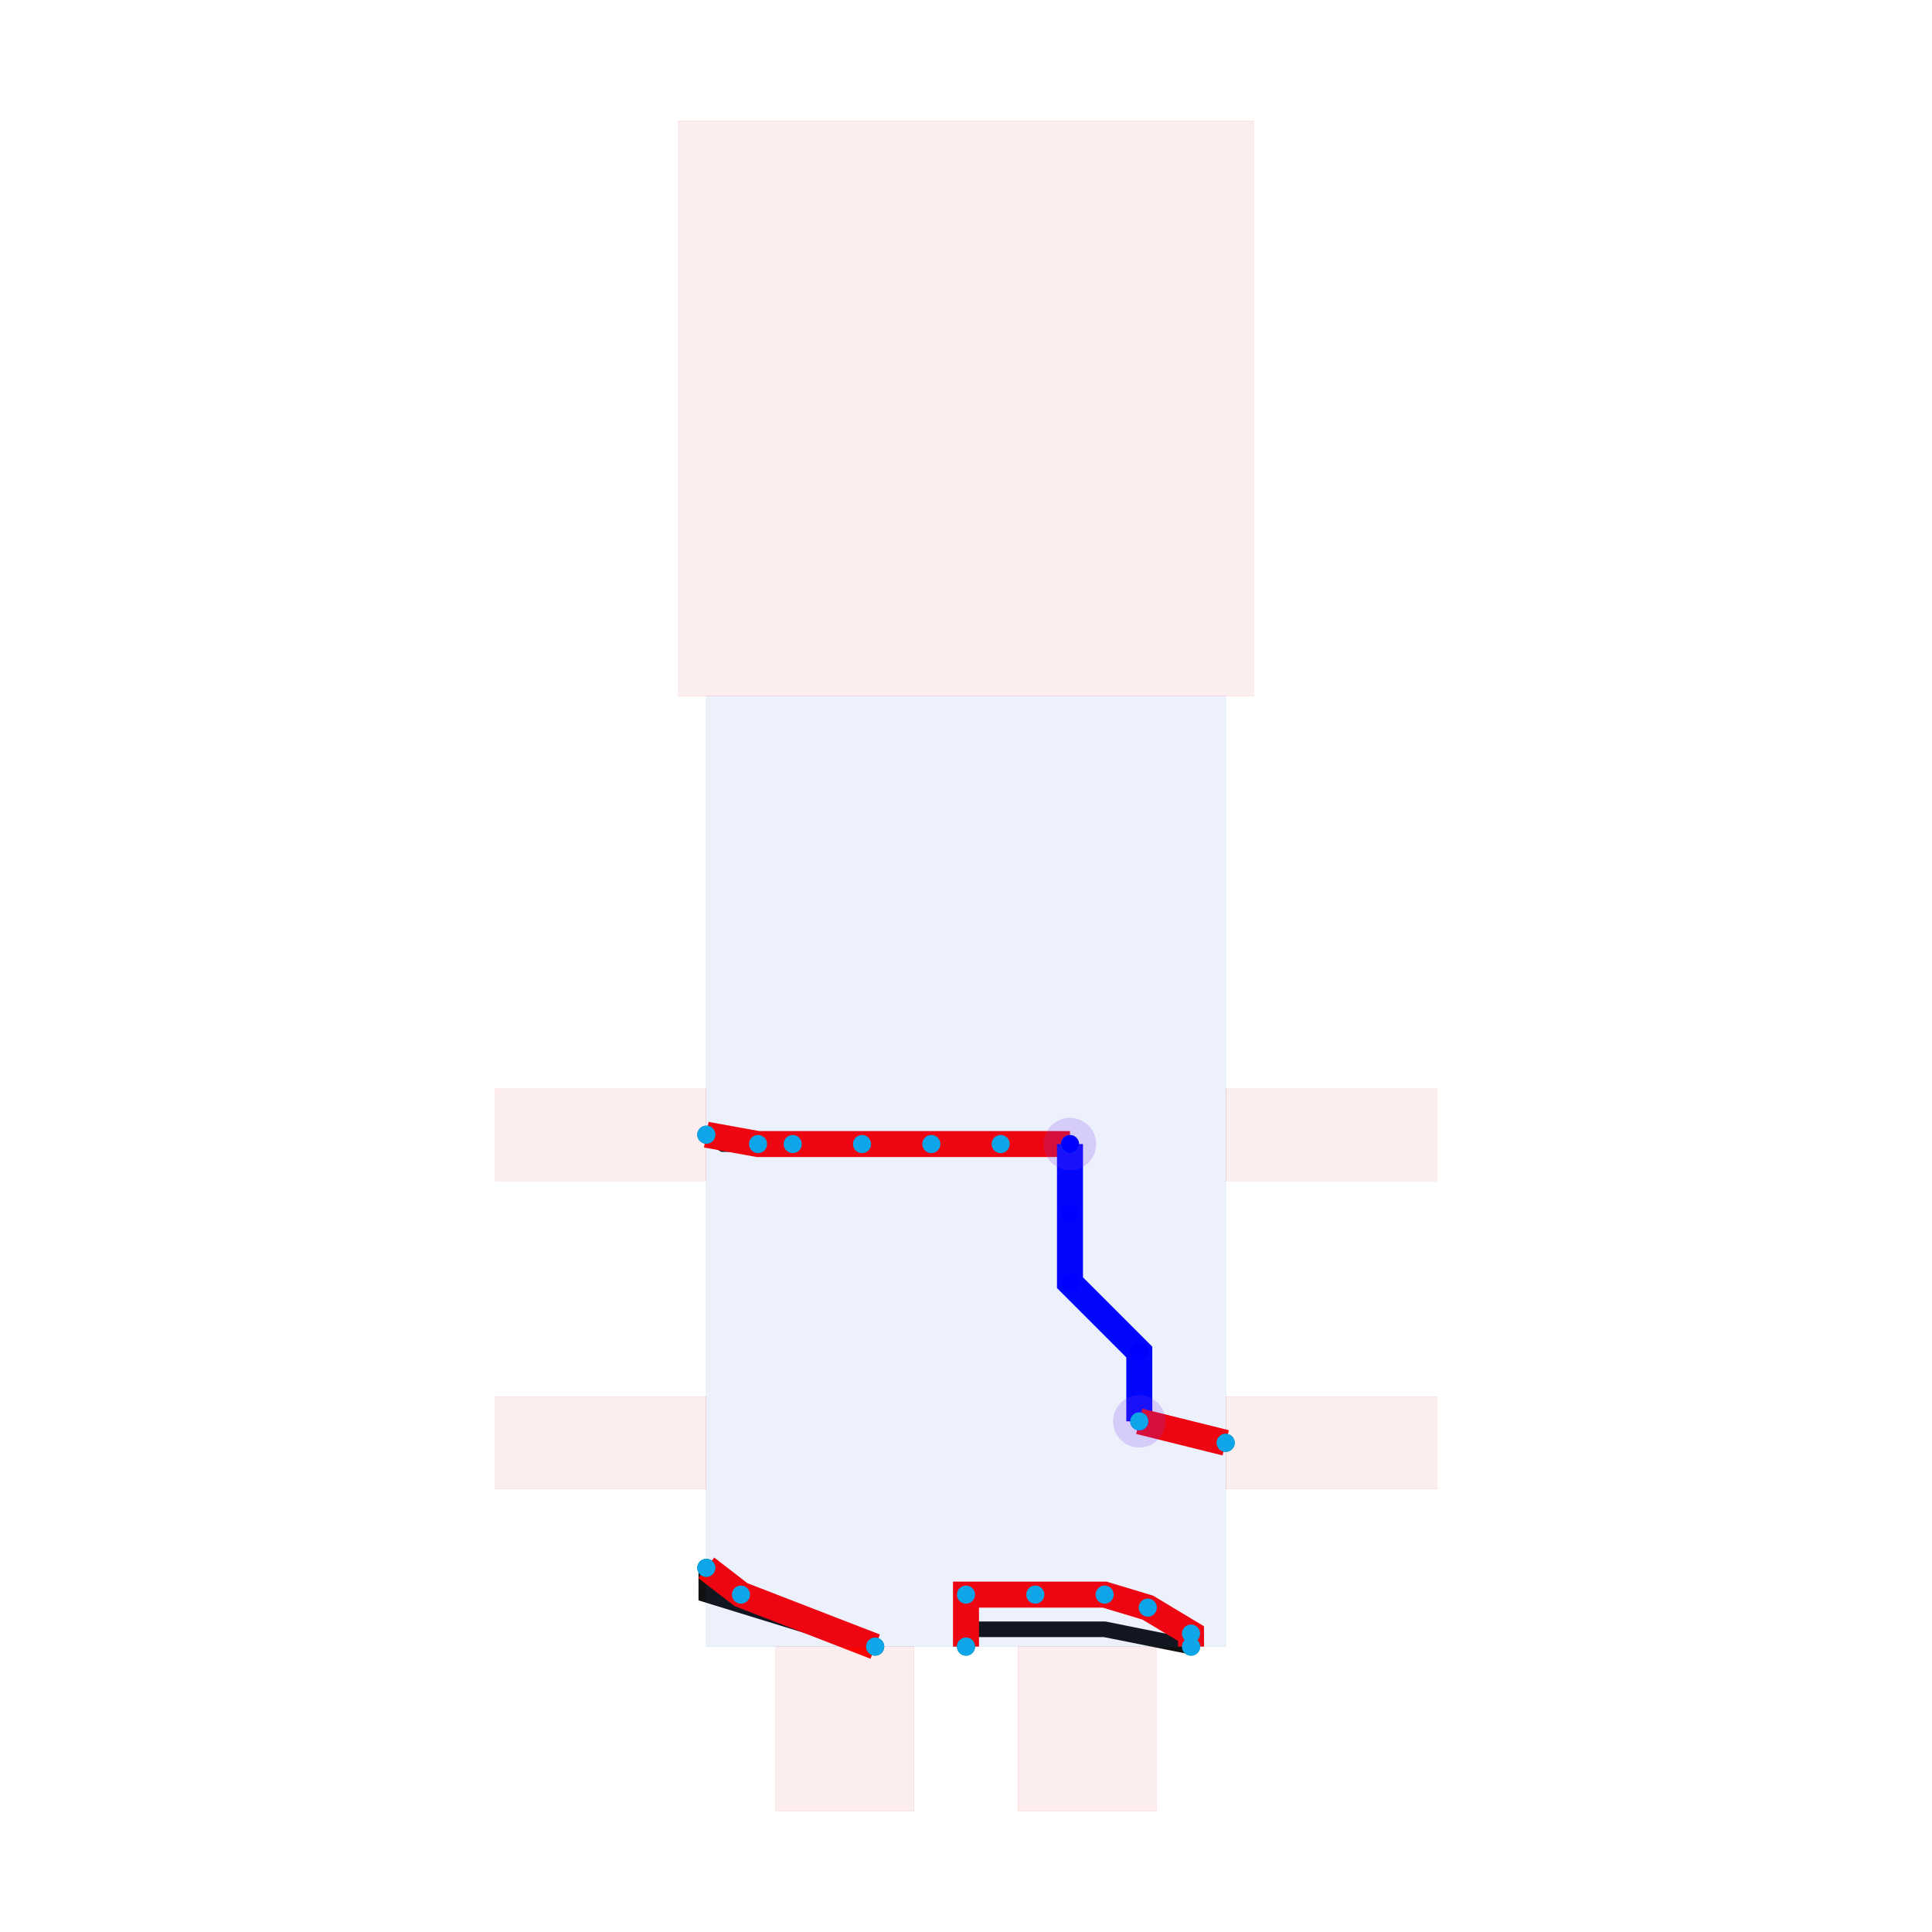
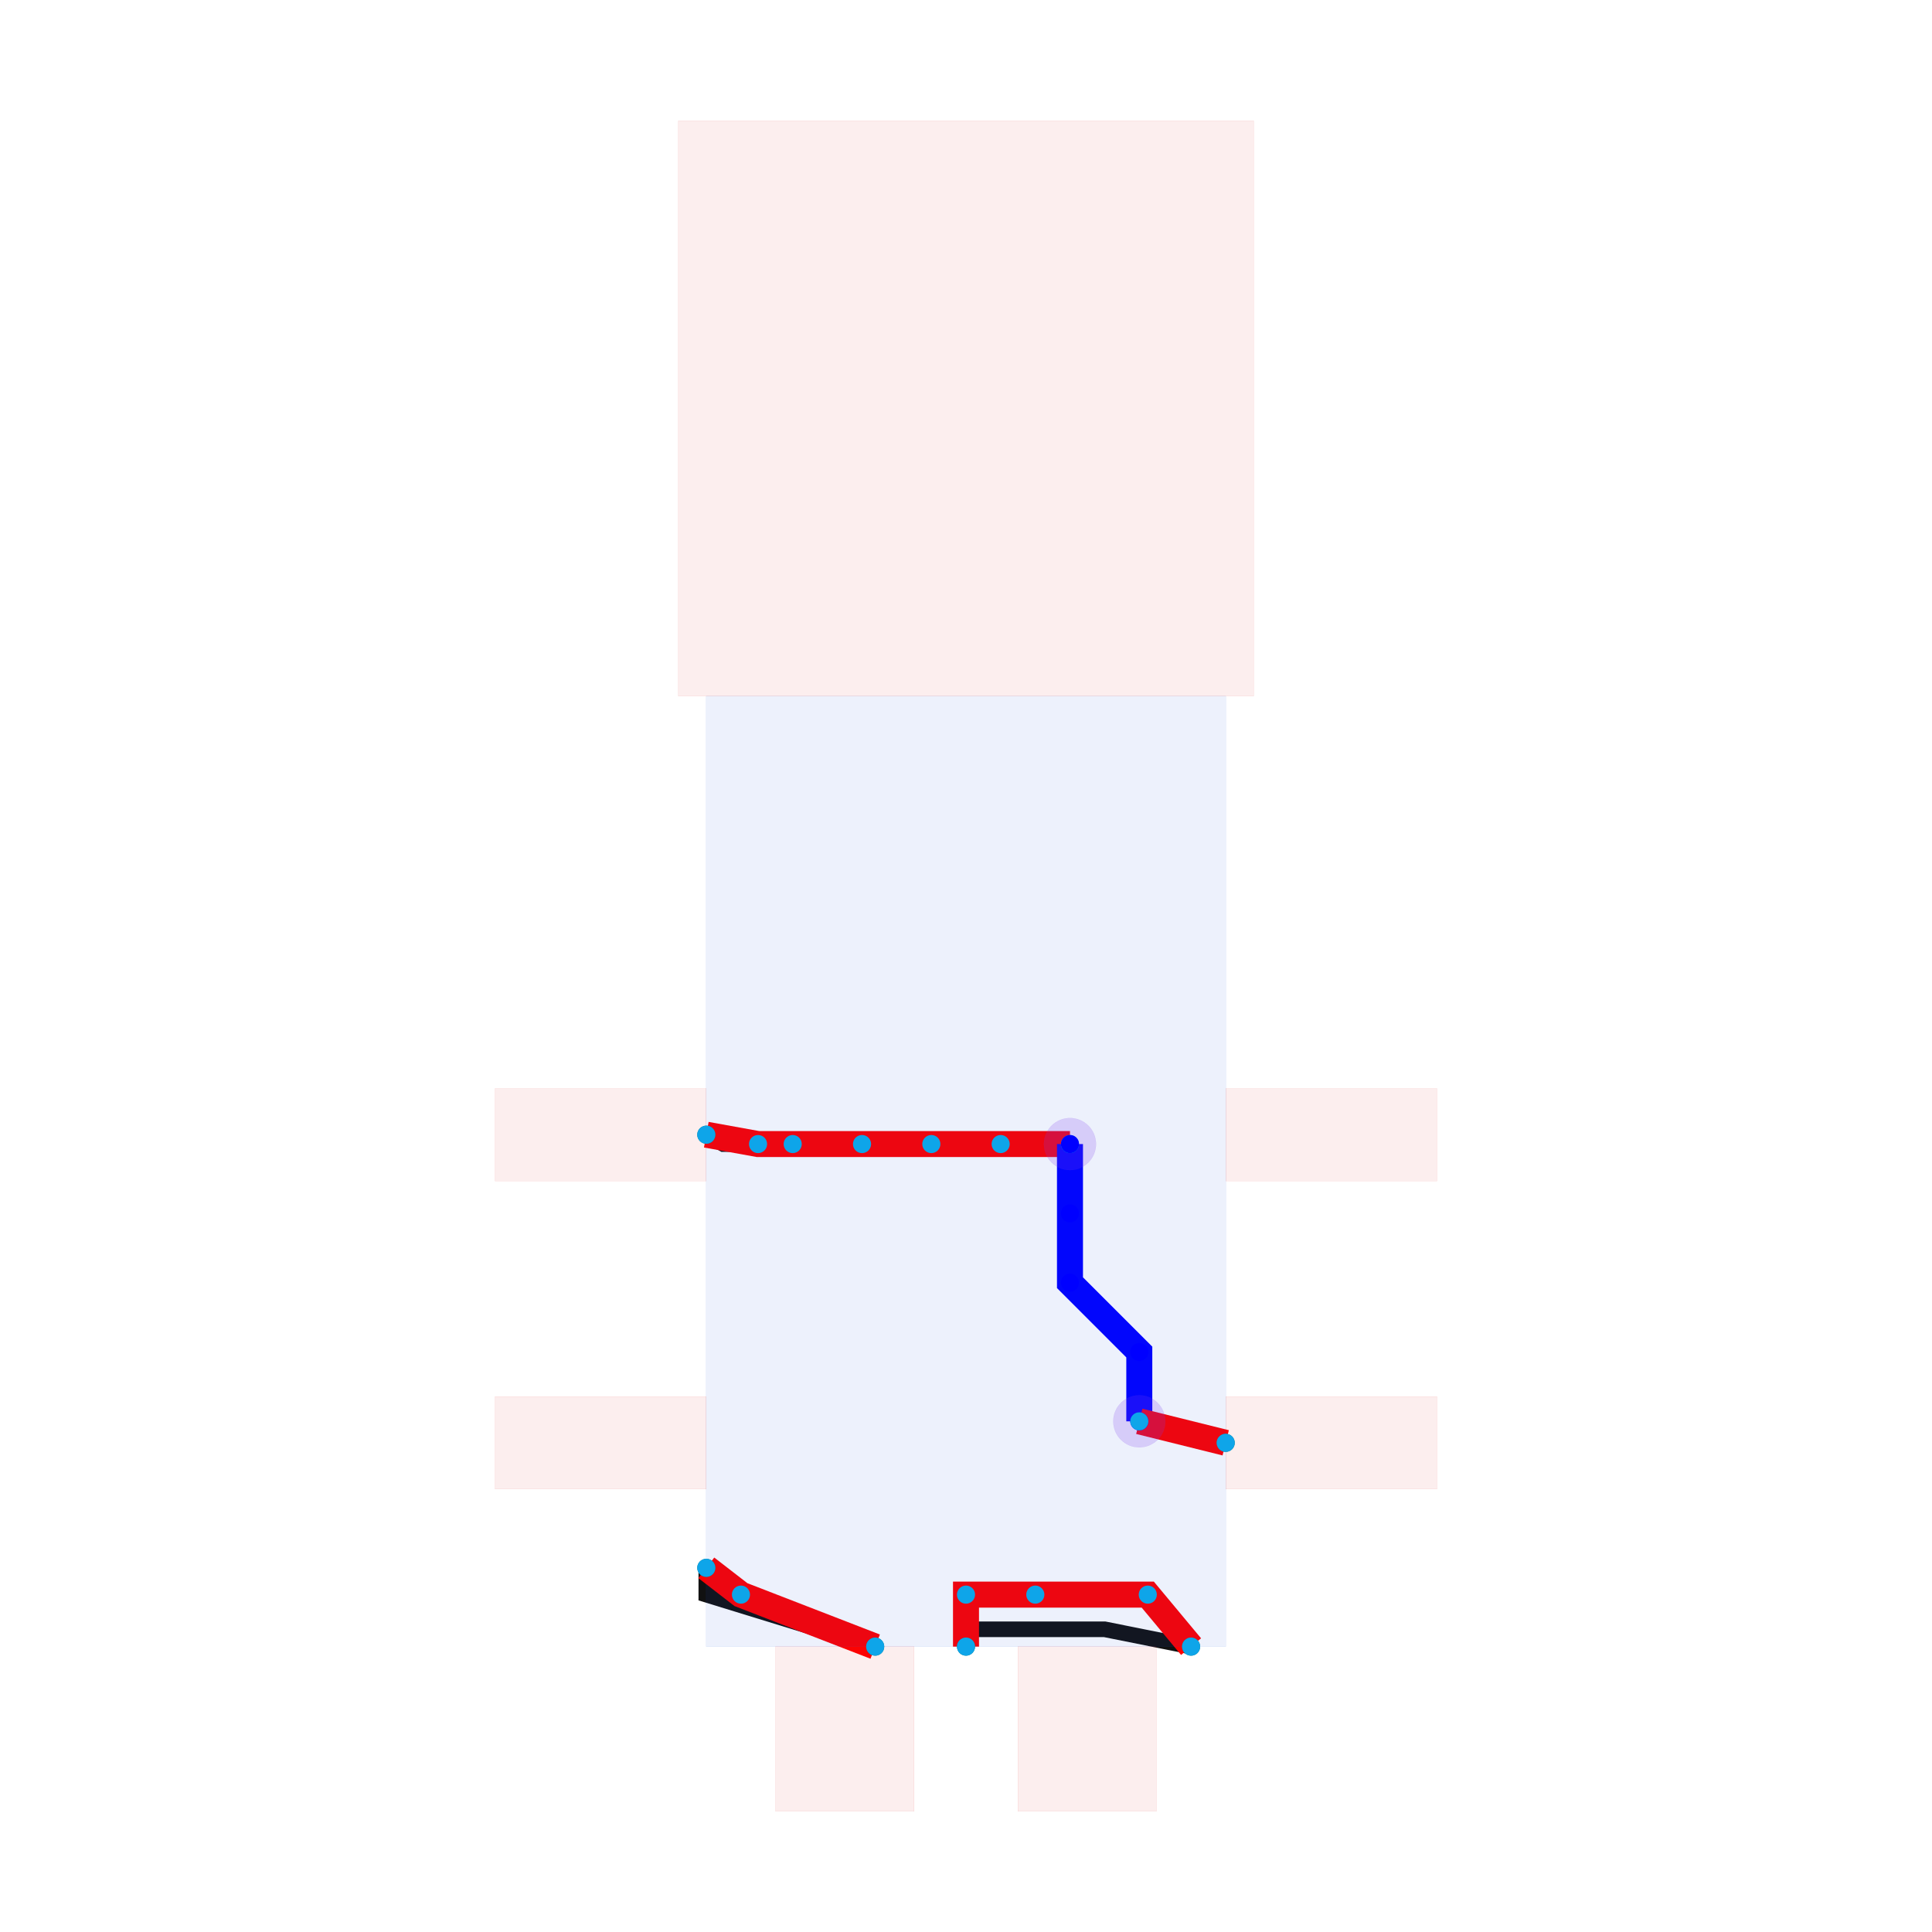
<svg xmlns="http://www.w3.org/2000/svg" width="640" height="640" viewBox="0 0 640 640">
  <rect width="100%" height="100%" fill="white" />
  <g>
    <polyline data-points="-1.1102230246251565e-16,-2.7 0,-2.6 0.4,-2.6 0.8,-2.6 1.2988000000000004,-2.7" data-type="line" data-label="original:source_trace_0__source_trace_5_mst1" points="320,545.464 320,539.723 342.963,539.723 365.925,539.723 394.56,545.464" fill="none" stroke="#111111" stroke-width="5.167" />
  </g>
  <g>
    <polyline data-points="-1.4986,-2.24535 -1.4986,-2.4000000000000004 -0.5240000000000001,-2.7" data-type="line" data-label="original:source_trace_0__source_trace_5_mst0" points="233.971,519.364 233.971,528.242 289.919,545.464" fill="none" stroke="#111111" stroke-width="5.167" />
  </g>
  <g>
    <polyline data-points="-1.4986,0.2540000000000002 -1.4000000000000001,0.2 -1,0.2 -0.6,0.2 -0.19999999999999996,0.2 0.20000000000000007,0.2 0.6000000000000001,0.2" data-type="line" data-label="original:source_net_1" points="233.971,375.885 239.631,378.985 262.594,378.985 285.556,378.985 308.519,378.985 331.481,378.985 354.444,378.985" fill="none" stroke="#111111" stroke-width="5.167" />
  </g>
  <g>
    <polyline data-points="0.6000000000000001,0.2 0.6000000000000001,0.2 0.6000000000000001,-0.2 0.6000000000000001,-0.6000000000000001 1,-1 1,-1.4" data-type="line" data-label="original:source_net_1" points="354.444,378.985 354.444,378.985 354.444,401.948 354.444,424.91 377.406,447.873 377.406,470.835" fill="none" stroke="#111111" stroke-width="5.167" />
  </g>
  <g>
    <polyline data-points="1,-1.4 1,-1.4 1.4986000000000004,-1.5240000000000002" data-type="line" data-label="original:source_net_1" points="377.406,470.835 377.406,470.835 406.029,477.954" fill="none" stroke="#111111" stroke-width="5.167" />
  </g>
  <g>
-     <polyline data-points="-1.1102230246251565e-16,-2.7 0,-2.4 0.4,-2.4 0.8,-2.4 1.0490387471697735,-2.475 1.2984387471697738,-2.625 1.2988000000000004,-2.7" data-type="line" data-label="source_trace_0__source_trace_5_mst1" points="320,545.464 320,528.242 342.963,528.242 365.925,528.242 380.222,532.547 394.539,541.158 394.56,545.464" fill="none" stroke="#FF0000" stroke-width="8.611" />
+     <polyline data-points="-1.1102230246251565e-16,-2.7 0,-2.4 0.4,-2.4 1.0489434098331114,-2.4 1.2988000000000004,-2.7" data-type="line" data-label="source_trace_0__source_trace_5_mst1" points="320,545.464 320,528.242 342.963,528.242 380.216,528.242 394.56,545.464" fill="none" stroke="#FF0000" stroke-width="8.611" />
  </g>
  <g>
    <polyline data-points="-1.4986,-2.24535 -1.2986,-2.4000000000000004 -0.5240000000000001,-2.7" data-type="line" data-label="source_trace_0__source_trace_5_mst0" points="233.971,519.364 245.452,528.242 289.919,545.464" fill="none" stroke="#FF0000" stroke-width="8.611" />
  </g>
  <g>
    <polyline data-points="-1.4986,0.2540000000000002 -1.2000000000000002,0.2 -1,0.2 -0.6,0.2 -0.19999999999999996,0.2 0.20000000000000007,0.2 0.6000000000000001,0.2" data-type="line" data-label="source_net_1" points="233.971,375.885 251.112,378.985 262.594,378.985 285.556,378.985 308.519,378.985 331.481,378.985 354.444,378.985" fill="none" stroke="#FF0000" stroke-width="8.611" />
  </g>
  <g>
    <polyline data-points="0.6000000000000001,0.2 0.6000000000000001,0.2 0.6000000000000001,-0.2 0.6000000000000001,-0.6000000000000001 1,-1 1,-1.4" data-type="line" data-label="source_net_1" points="354.444,378.985 354.444,378.985 354.444,401.948 354.444,424.91 377.406,447.873 377.406,470.835" fill="none" stroke="#0000FF" stroke-width="8.611" />
  </g>
  <g>
    <polyline data-points="1,-1.4 1,-1.4 1.4986000000000004,-1.5240000000000002" data-type="line" data-label="source_net_1" points="377.406,470.835 377.406,470.835 406.029,477.954" fill="none" stroke="#FF0000" stroke-width="8.611" />
  </g>
  <g>
    <rect data-type="rect" data-label="cmn_0" data-x="2.220446049250313e-16" data-y="0.04249999999999998" x="233.971" y="230.589" width="172.059" height="314.874" fill="rgba(29, 78, 216, 0.08)" stroke="#1d4ed8" stroke-width="0.017" />
  </g>
  <g>
    <rect data-type="rect" data-label="obstacle:rect:0" data-x="-0.6990000000000001" data-y="-3.175" x="256.91" y="545.464" width="45.925" height="54.536" fill="rgba(220, 38, 38, 0.08)" stroke="#dc2626" stroke-width="0.017" />
  </g>
  <g>
    <rect data-type="rect" data-label="obstacle:rect:1" data-x="0.6990000000000001" data-y="-3.175" x="337.165" y="545.464" width="45.925" height="54.536" fill="rgba(220, 38, 38, 0.08)" stroke="#dc2626" stroke-width="0.017" />
  </g>
  <g>
    <rect data-type="rect" data-label="obstacle:rect:2" data-x="2.1082" data-y="0.2539999999999998" x="406.029" y="360.575" width="69.99" height="30.621" fill="rgba(220, 38, 38, 0.08)" stroke="#dc2626" stroke-width="0.017" />
  </g>
  <g>
    <rect data-type="rect" data-label="obstacle:rect:3" data-x="-2.1082" data-y="0.2540000000000002" x="163.981" y="360.575" width="69.99" height="30.621" fill="rgba(220, 38, 38, 0.08)" stroke="#dc2626" stroke-width="0.017" />
  </g>
  <g>
    <rect data-type="rect" data-label="obstacle:rect:4" data-x="-2.1082" data-y="-1.5239999999999998" x="163.981" y="462.644" width="69.99" height="30.621" fill="rgba(220, 38, 38, 0.08)" stroke="#dc2626" stroke-width="0.017" />
  </g>
  <g>
    <rect data-type="rect" data-label="obstacle:rect:5" data-x="2.1082" data-y="-1.5240000000000002" x="406.029" y="462.644" width="69.99" height="30.621" fill="rgba(220, 38, 38, 0.08)" stroke="#dc2626" stroke-width="0.017" />
  </g>
  <g>
    <rect data-type="rect" data-label="obstacle:rect:6" data-x="0" data-y="4.445" x="224.705" y="40" width="190.589" height="190.589" fill="rgba(220, 38, 38, 0.08)" stroke="#dc2626" stroke-width="0.017" />
  </g>
  <circle data-type="circle" data-label="" data-x="0.6000000000000001" data-y="0.2" cx="354.444" cy="378.985" r="8.611" fill="rgba(124, 58, 237, 0.2)" stroke="#7c3aed" stroke-width="0.017" />
  <circle data-type="circle" data-label="" data-x="1" data-y="-1.4" cx="377.406" cy="470.835" r="8.611" fill="rgba(124, 58, 237, 0.2)" stroke="#7c3aed" stroke-width="0.017" />
  <g>
    <circle data-type="point" data-label="source_net_1" data-x="-1.4986000000000002" data-y="0.2540000000000002" cx="233.971" cy="375.885" r="3" fill="#0f766e" />
  </g>
  <g>
    <circle data-type="point" data-label="source_net_1" data-x="1.4986000000000002" data-y="-1.5240000000000002" cx="406.029" cy="477.954" r="3" fill="#0f766e" />
  </g>
  <g>
    <circle data-type="point" data-label="source_trace_0__source_trace_5_mst0" data-x="-1.4986000000000002" data-y="-2.24535" cx="233.971" cy="519.364" r="3" fill="#0f766e" />
  </g>
  <g>
    <circle data-type="point" data-label="source_trace_0__source_trace_5_mst0" data-x="-0.5240000000000001" data-y="-2.7" cx="289.919" cy="545.464" r="3" fill="#0f766e" />
  </g>
  <g>
    <circle data-type="point" data-label="source_trace_0__source_trace_5_mst1" data-x="-1.1102230246251565e-16" data-y="-2.7" cx="320" cy="545.464" r="3" fill="#0f766e" />
  </g>
  <g>
    <circle data-type="point" data-label="source_trace_0__source_trace_5_mst1" data-x="1.2988000000000004" data-y="-2.7" cx="394.56" cy="545.464" r="3" fill="#0f766e" />
  </g>
  <g>
    <circle data-type="point" data-label="" data-x="-1.1102230246251565e-16" data-y="-2.7" cx="320" cy="545.464" r="3" fill="#0ea5e9" />
  </g>
  <g>
    <circle data-type="point" data-label="" data-x="0" data-y="-2.4" cx="320" cy="528.242" r="3" fill="#0ea5e9" />
  </g>
  <g>
    <circle data-type="point" data-label="" data-x="0.4" data-y="-2.4" cx="342.963" cy="528.242" r="3" fill="#0ea5e9" />
  </g>
  <g>
-     <circle data-type="point" data-label="" data-x="0.8" data-y="-2.4" cx="365.925" cy="528.242" r="3" fill="#0ea5e9" />
-   </g>
-   <g>
-     <circle data-type="point" data-label="" data-x="1.0490387471697735" data-y="-2.475" cx="380.222" cy="532.547" r="3" fill="#0ea5e9" />
-   </g>
-   <g>
-     <circle data-type="point" data-label="" data-x="1.2984387471697738" data-y="-2.625" cx="394.539" cy="541.158" r="3" fill="#0ea5e9" />
+     <circle data-type="point" data-label="" data-x="1.0489434098331114" data-y="-2.4" cx="380.216" cy="528.242" r="3" fill="#0ea5e9" />
  </g>
  <g>
    <circle data-type="point" data-label="" data-x="1.2988000000000004" data-y="-2.7" cx="394.56" cy="545.464" r="3" fill="#0ea5e9" />
  </g>
  <g>
    <circle data-type="point" data-label="" data-x="-1.4986" data-y="-2.24535" cx="233.971" cy="519.364" r="3" fill="#0ea5e9" />
  </g>
  <g>
    <circle data-type="point" data-label="" data-x="-1.2986" data-y="-2.4000000000000004" cx="245.452" cy="528.242" r="3" fill="#0ea5e9" />
  </g>
  <g>
    <circle data-type="point" data-label="" data-x="-0.5240000000000001" data-y="-2.7" cx="289.919" cy="545.464" r="3" fill="#0ea5e9" />
  </g>
  <g>
    <circle data-type="point" data-label="" data-x="-1.4986" data-y="0.2540000000000002" cx="233.971" cy="375.885" r="3" fill="#0ea5e9" />
  </g>
  <g>
    <circle data-type="point" data-label="" data-x="-1.2000000000000002" data-y="0.2" cx="251.112" cy="378.985" r="3" fill="#0ea5e9" />
  </g>
  <g>
    <circle data-type="point" data-label="" data-x="-1" data-y="0.2" cx="262.594" cy="378.985" r="3" fill="#0ea5e9" />
  </g>
  <g>
    <circle data-type="point" data-label="" data-x="-0.6" data-y="0.2" cx="285.556" cy="378.985" r="3" fill="#0ea5e9" />
  </g>
  <g>
    <circle data-type="point" data-label="" data-x="-0.19999999999999996" data-y="0.2" cx="308.519" cy="378.985" r="3" fill="#0ea5e9" />
  </g>
  <g>
    <circle data-type="point" data-label="" data-x="0.20000000000000007" data-y="0.2" cx="331.481" cy="378.985" r="3" fill="#0ea5e9" />
  </g>
  <g>
    <circle data-type="point" data-label="" data-x="0.6000000000000001" data-y="0.2" cx="354.444" cy="378.985" r="3" fill="#0ea5e9" />
  </g>
  <g>
    <circle data-type="point" data-label="" data-x="0.6000000000000001" data-y="0.2" cx="354.444" cy="378.985" r="3" fill="#0000FF" />
  </g>
  <g>
    <circle data-type="point" data-label="" data-x="0.6000000000000001" data-y="-0.2" cx="354.444" cy="401.948" r="3" fill="#0000FF" />
  </g>
  <g>
    <circle data-type="point" data-label="" data-x="0.6000000000000001" data-y="-0.6000000000000001" cx="354.444" cy="424.91" r="3" fill="#0000FF" />
  </g>
  <g>
    <circle data-type="point" data-label="" data-x="1" data-y="-1" cx="377.406" cy="447.873" r="3" fill="#0000FF" />
  </g>
  <g>
    <circle data-type="point" data-label="" data-x="1" data-y="-1.4" cx="377.406" cy="470.835" r="3" fill="#0000FF" />
  </g>
  <g>
    <circle data-type="point" data-label="" data-x="1" data-y="-1.4" cx="377.406" cy="470.835" r="3" fill="#0ea5e9" />
  </g>
  <g>
    <circle data-type="point" data-label="" data-x="1.4986000000000004" data-y="-1.5240000000000002" cx="406.029" cy="477.954" r="3" fill="#0ea5e9" />
  </g>
  <g id="crosshair" style="display: none">
    <line id="crosshair-h" y1="0" y2="640" stroke="#666" stroke-width="0.5" />
    <line id="crosshair-v" x1="0" x2="640" stroke="#666" stroke-width="0.5" />
    <text id="coordinates" font-family="monospace" font-size="12" fill="#666" />
  </g>
</svg>
